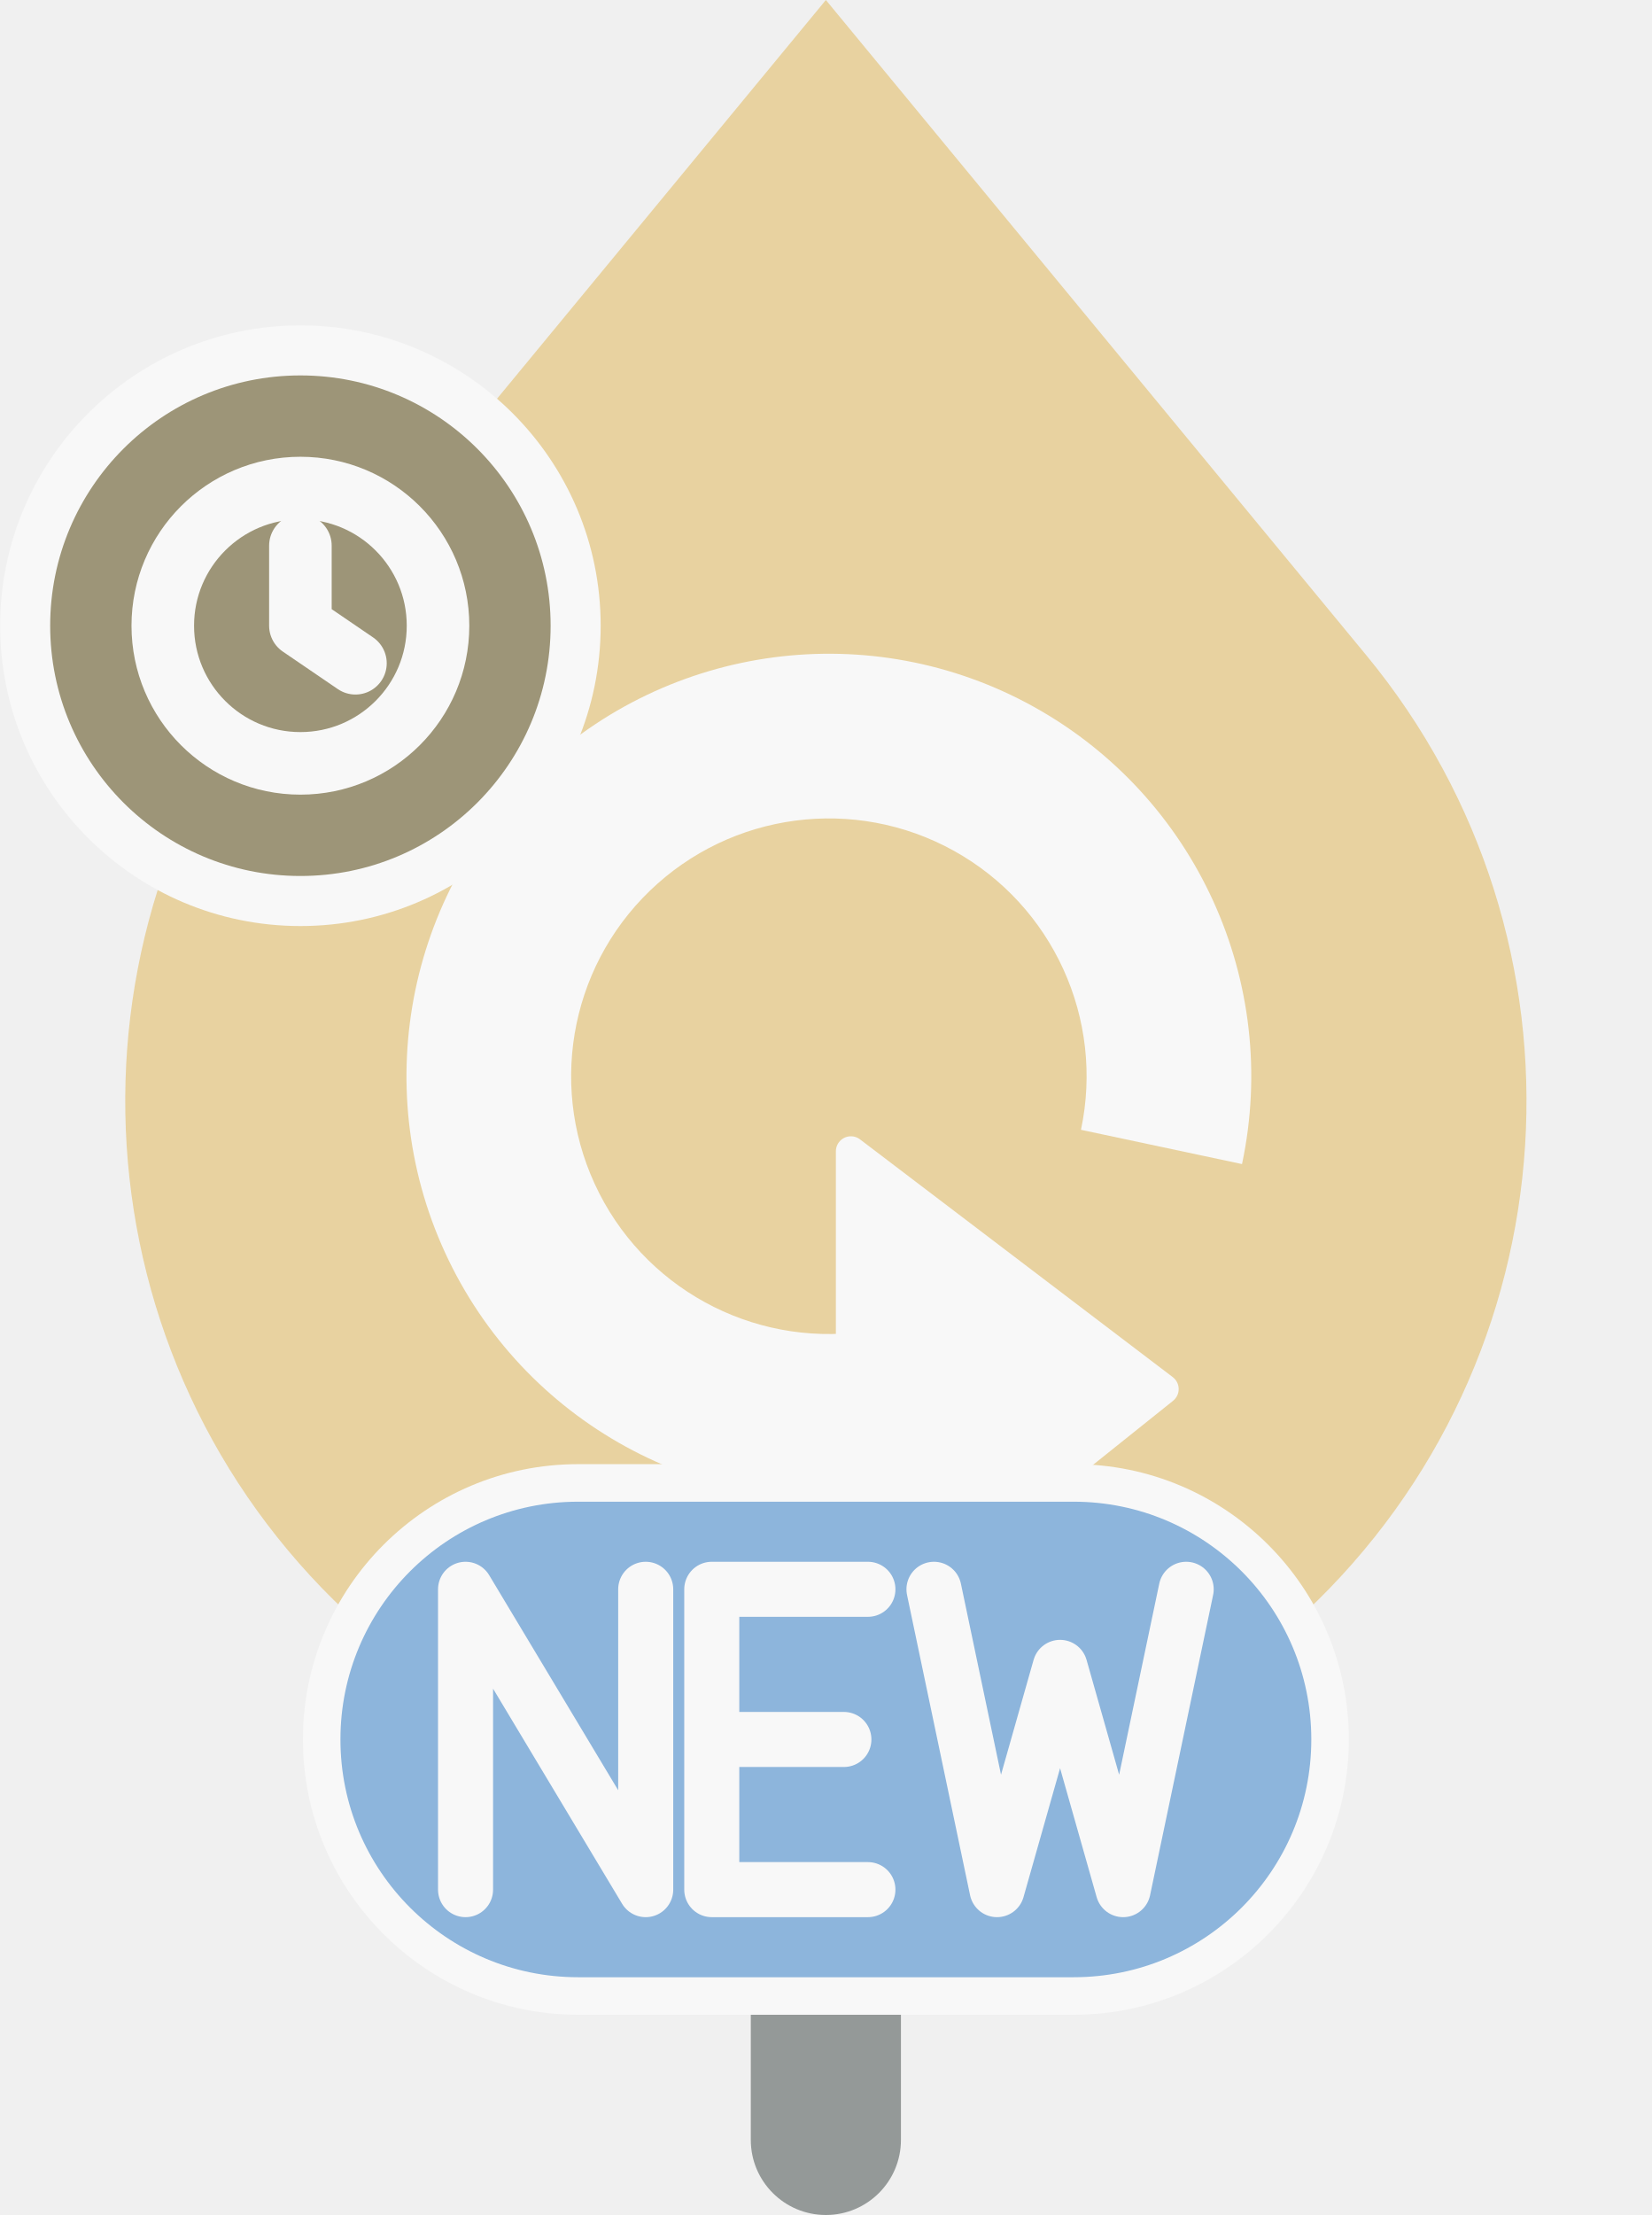
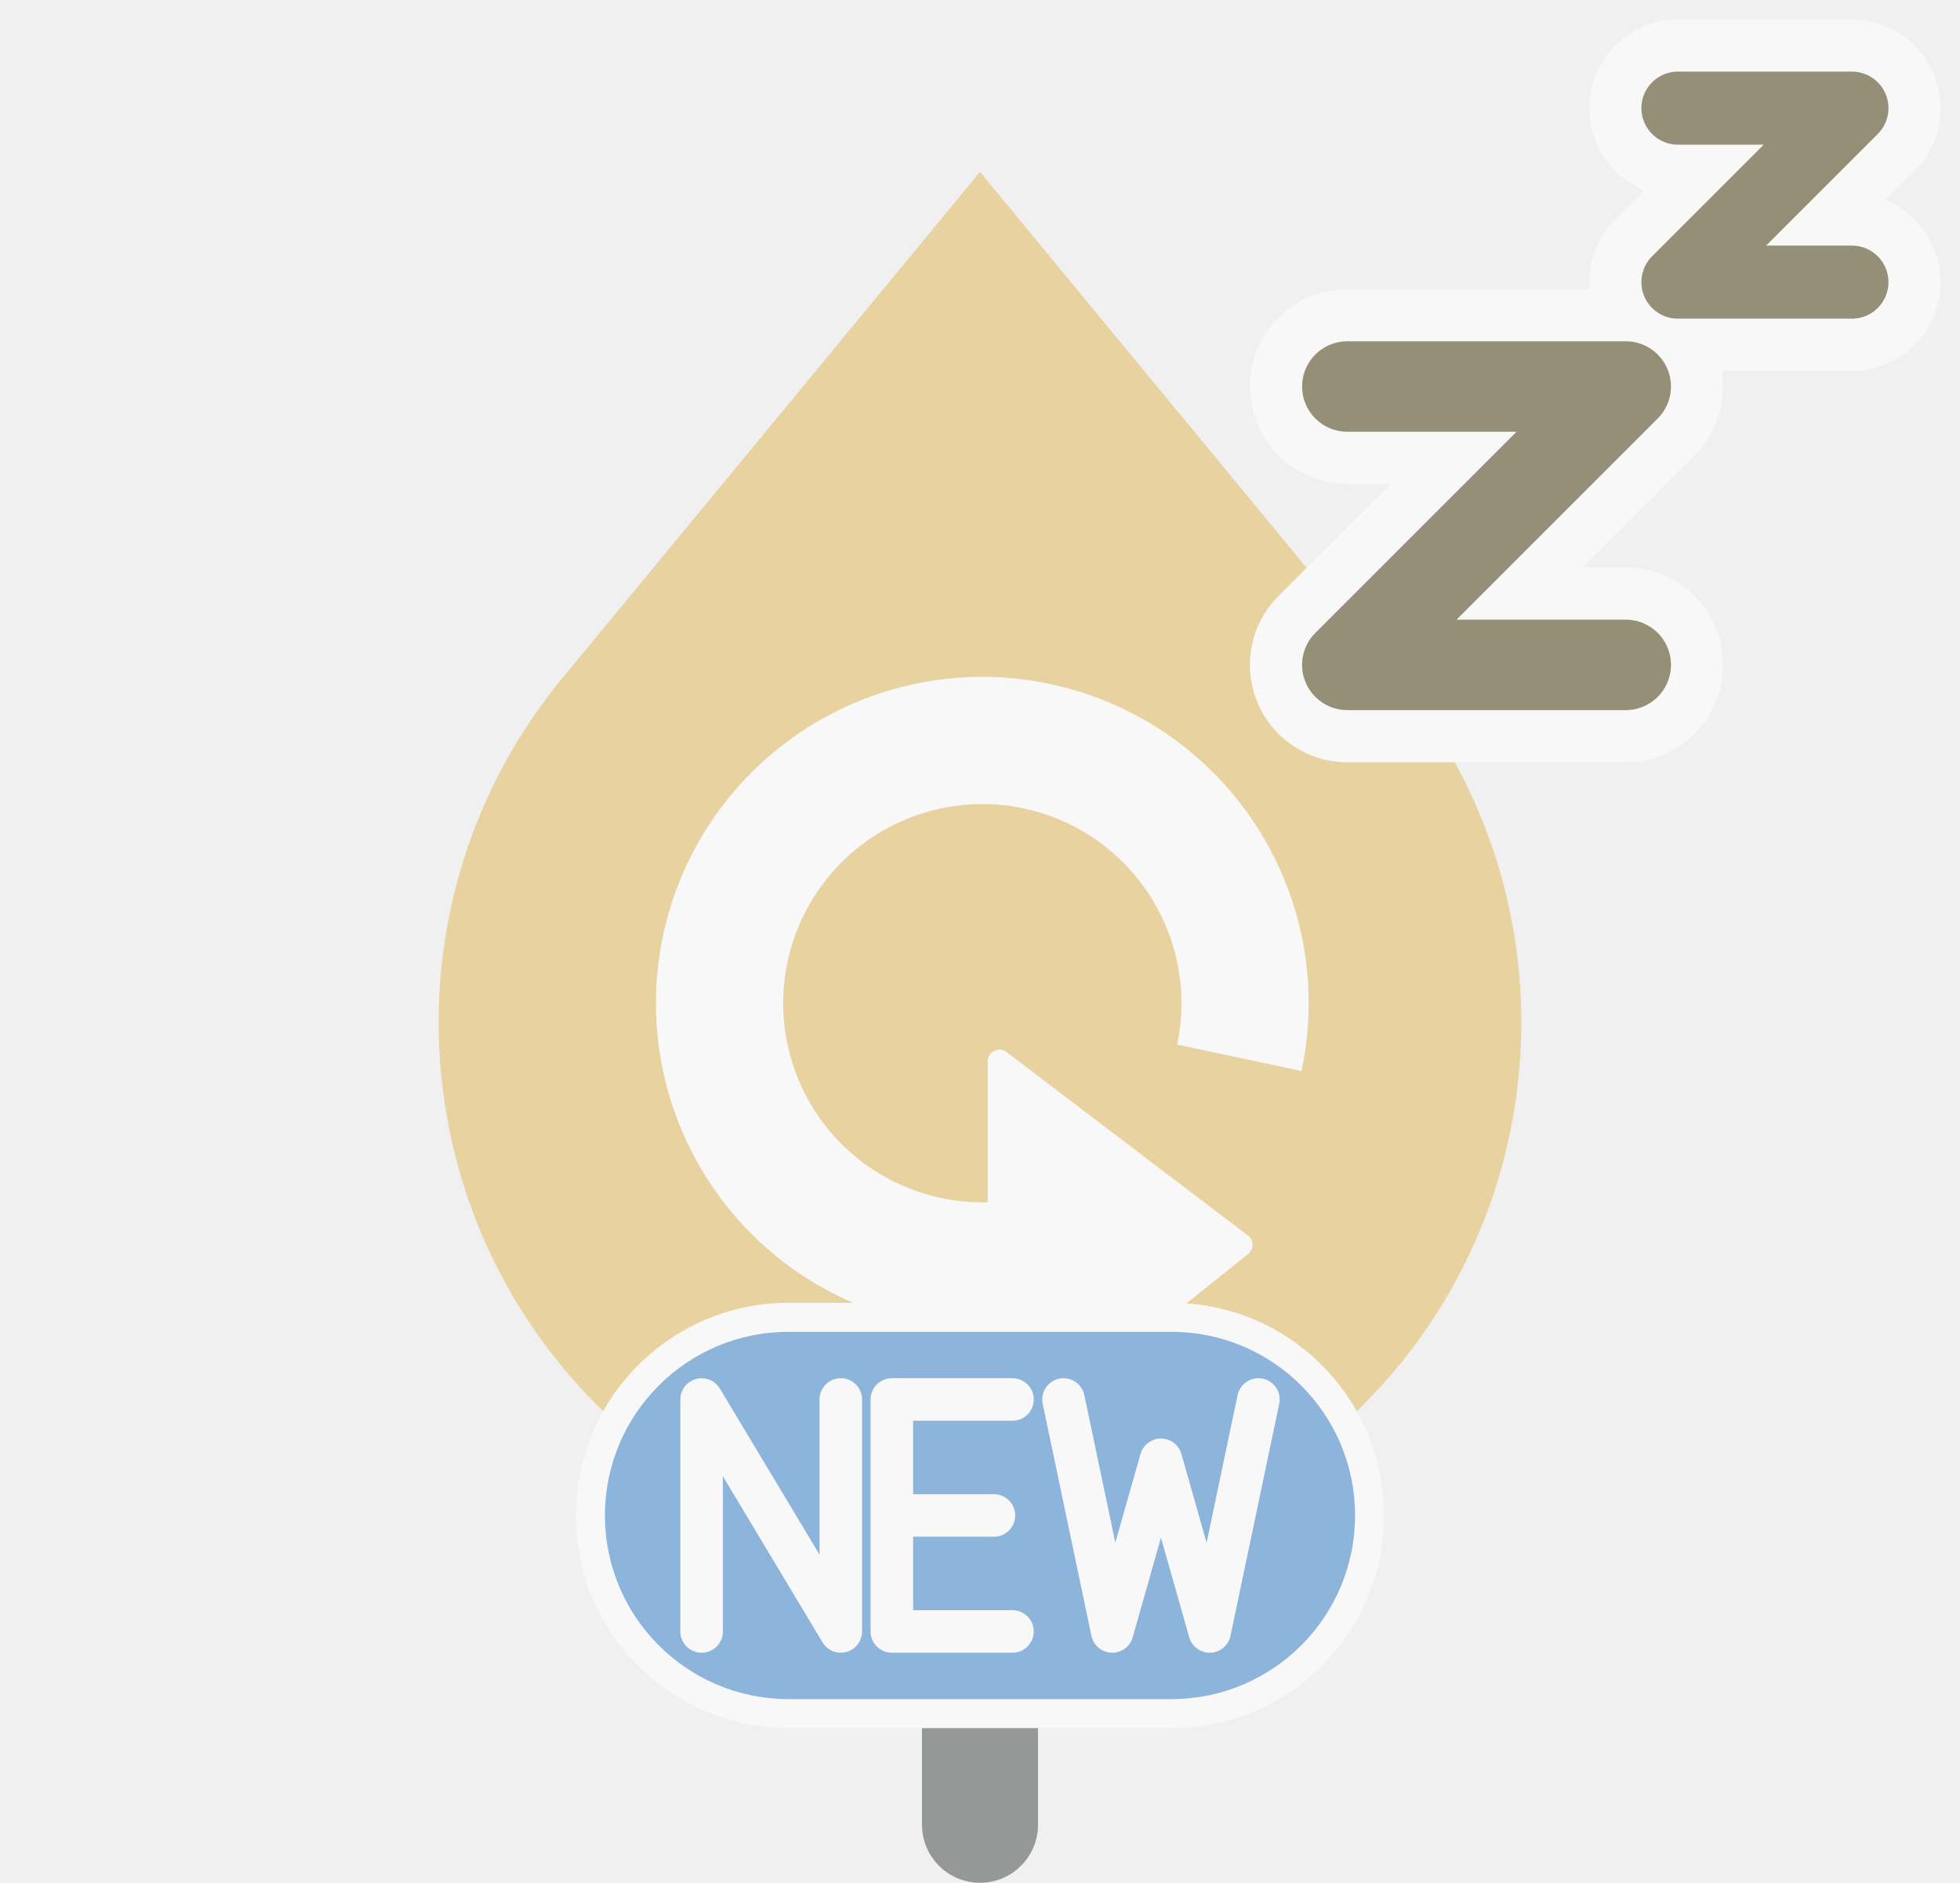
- <svg xmlns="http://www.w3.org/2000/svg" width="25.36" height="34.00" viewBox="7.000 2.000 66.000 88.500">
+ <svg xmlns="http://www.w3.org/2000/svg" width="38.95" height="37.42" viewBox="-10.690 -6.890 101.380 97.390">
  <g opacity="0.50">
    <rect x="37" y="70" width="6" height="20.5" rx="3" fill="#384240" />
    <path d="M40.000,2.000 L61.599,28.182 A28.000,28.000 0 1 1 18.401,28.182 Z" fill="#E0B450" />
    <path d="M43.051,61.624 A16.88,16.88 0 1 1 56.631,48.510 L50.195,47.141 A10.3,10.3 0 1 0 41.909,55.144 Z" fill="#fff" />
    <path d="M41.000,48.000 L53.500,57.500 L41.000,67.500 Z" fill="#fff" stroke="#fff" stroke-width="1.2" stroke-linejoin="round" />
    <rect x="19.100" y="60.500" width="41.800" height="22.000" rx="11.000" fill="#fff" />
    <rect x="20.600" y="62.000" width="38.800" height="19.000" rx="9.500" fill="#2979C7" />
    <path d="M25.600,77.500 L25.600,65.500 L32.800,77.500 L32.800,65.500 M41.680,65.500 L35.440,65.500 L35.440,77.500 L41.680,77.500 M35.440,71.500 L40.720,71.500 M44.320,65.500 L46.840,77.500 L49.360,68.620 L51.880,77.500 L54.400,65.500" fill="none" stroke="#fff" stroke-width="2.2" stroke-linecap="round" stroke-linejoin="round" />
-     <circle cx="19.000" cy="27.000" r="12.000" fill="#fff" />
-     <circle cx="19.000" cy="27.000" r="10.000" fill="#4A3A00" />
-     <circle cx="19.000" cy="27.000" r="5.500" fill="none" stroke="#fff" stroke-width="2.5" />
-     <path d="M19.000 23.800V27.000l2.200 1.500" fill="none" stroke="#fff" stroke-width="2.5" stroke-linecap="round" stroke-linejoin="round" />
+     <path d="M59.000 13.100h14.400l-14.400 14.400h14.400" fill="none" stroke-linecap="round" stroke-linejoin="round" stroke="#fff" stroke-width="10.080" />
+     <path d="M76.100 -1.300h9.000l-9.000 9.000h9.000" fill="none" stroke-linecap="round" stroke-linejoin="round" stroke="#fff" stroke-width="9.180" />
+     <path d="M59.000 13.100h14.400l-14.400 14.400h14.400" fill="none" stroke-linecap="round" stroke-linejoin="round" stroke="#3A2E00" stroke-width="4.680" />
+     <path d="M76.100 -1.300h9.000l-9.000 9.000h9.000" fill="none" stroke-linecap="round" stroke-linejoin="round" stroke="#3A2E00" stroke-width="3.780" />
  </g>
</svg>
